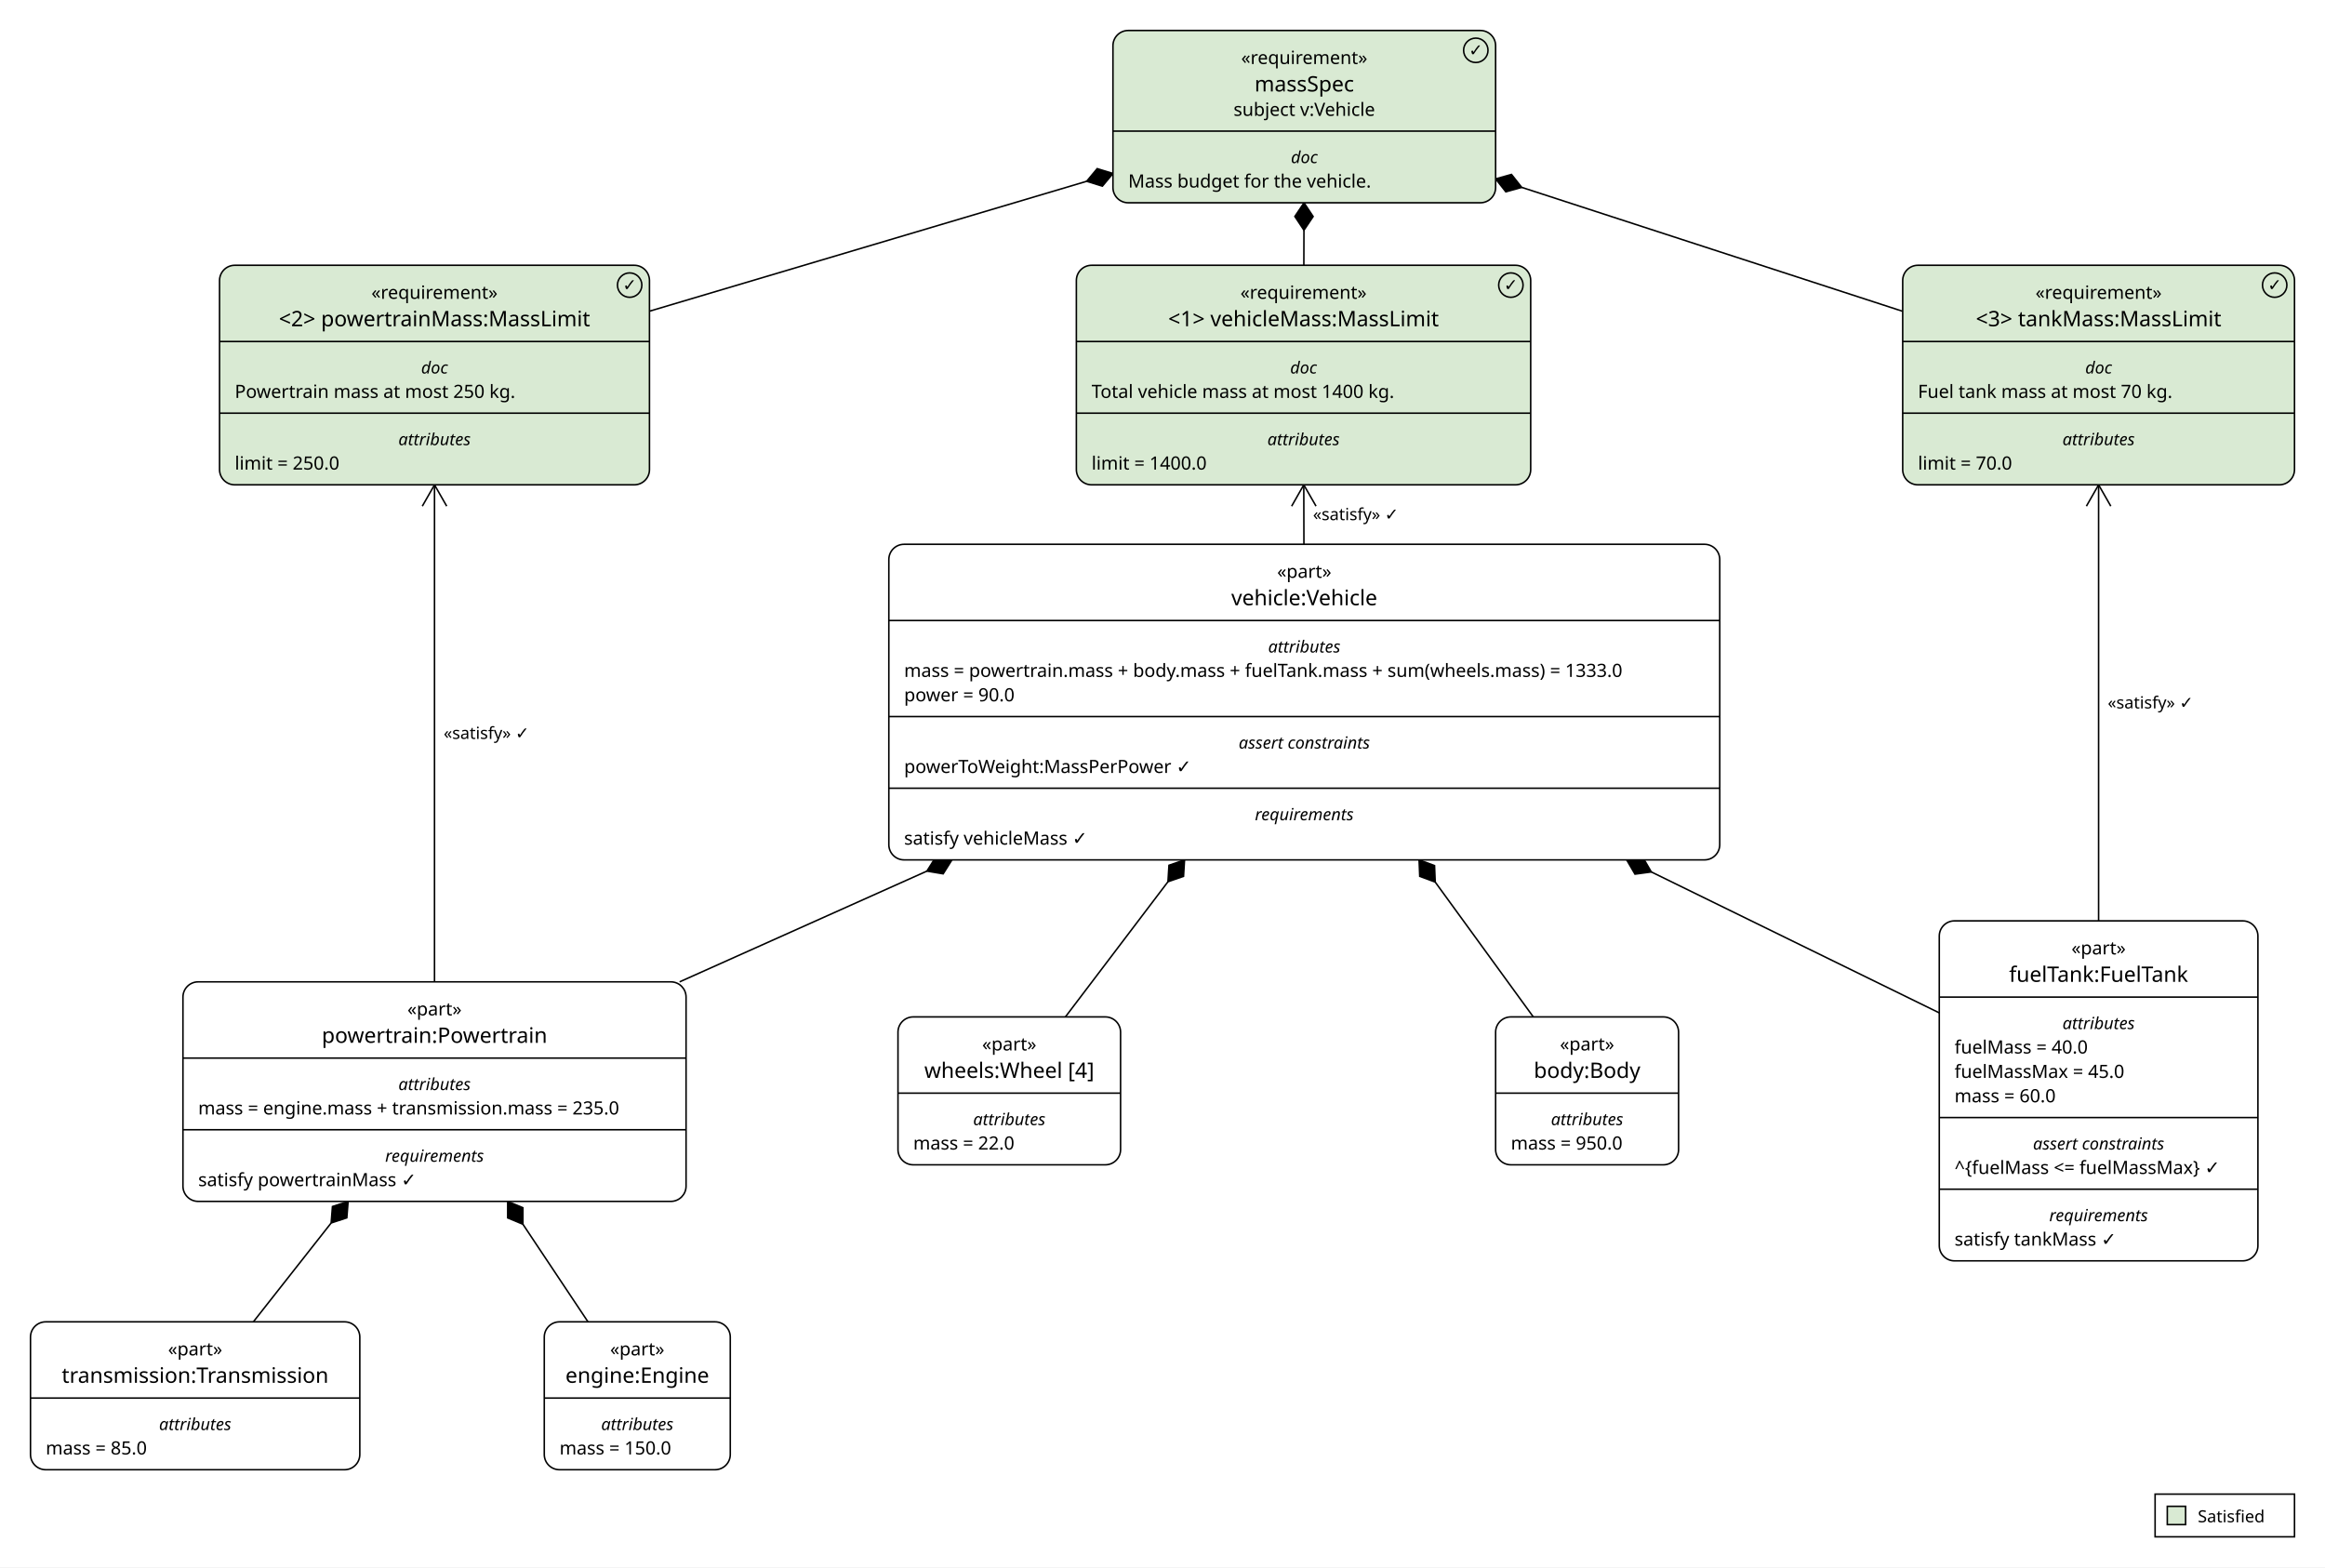
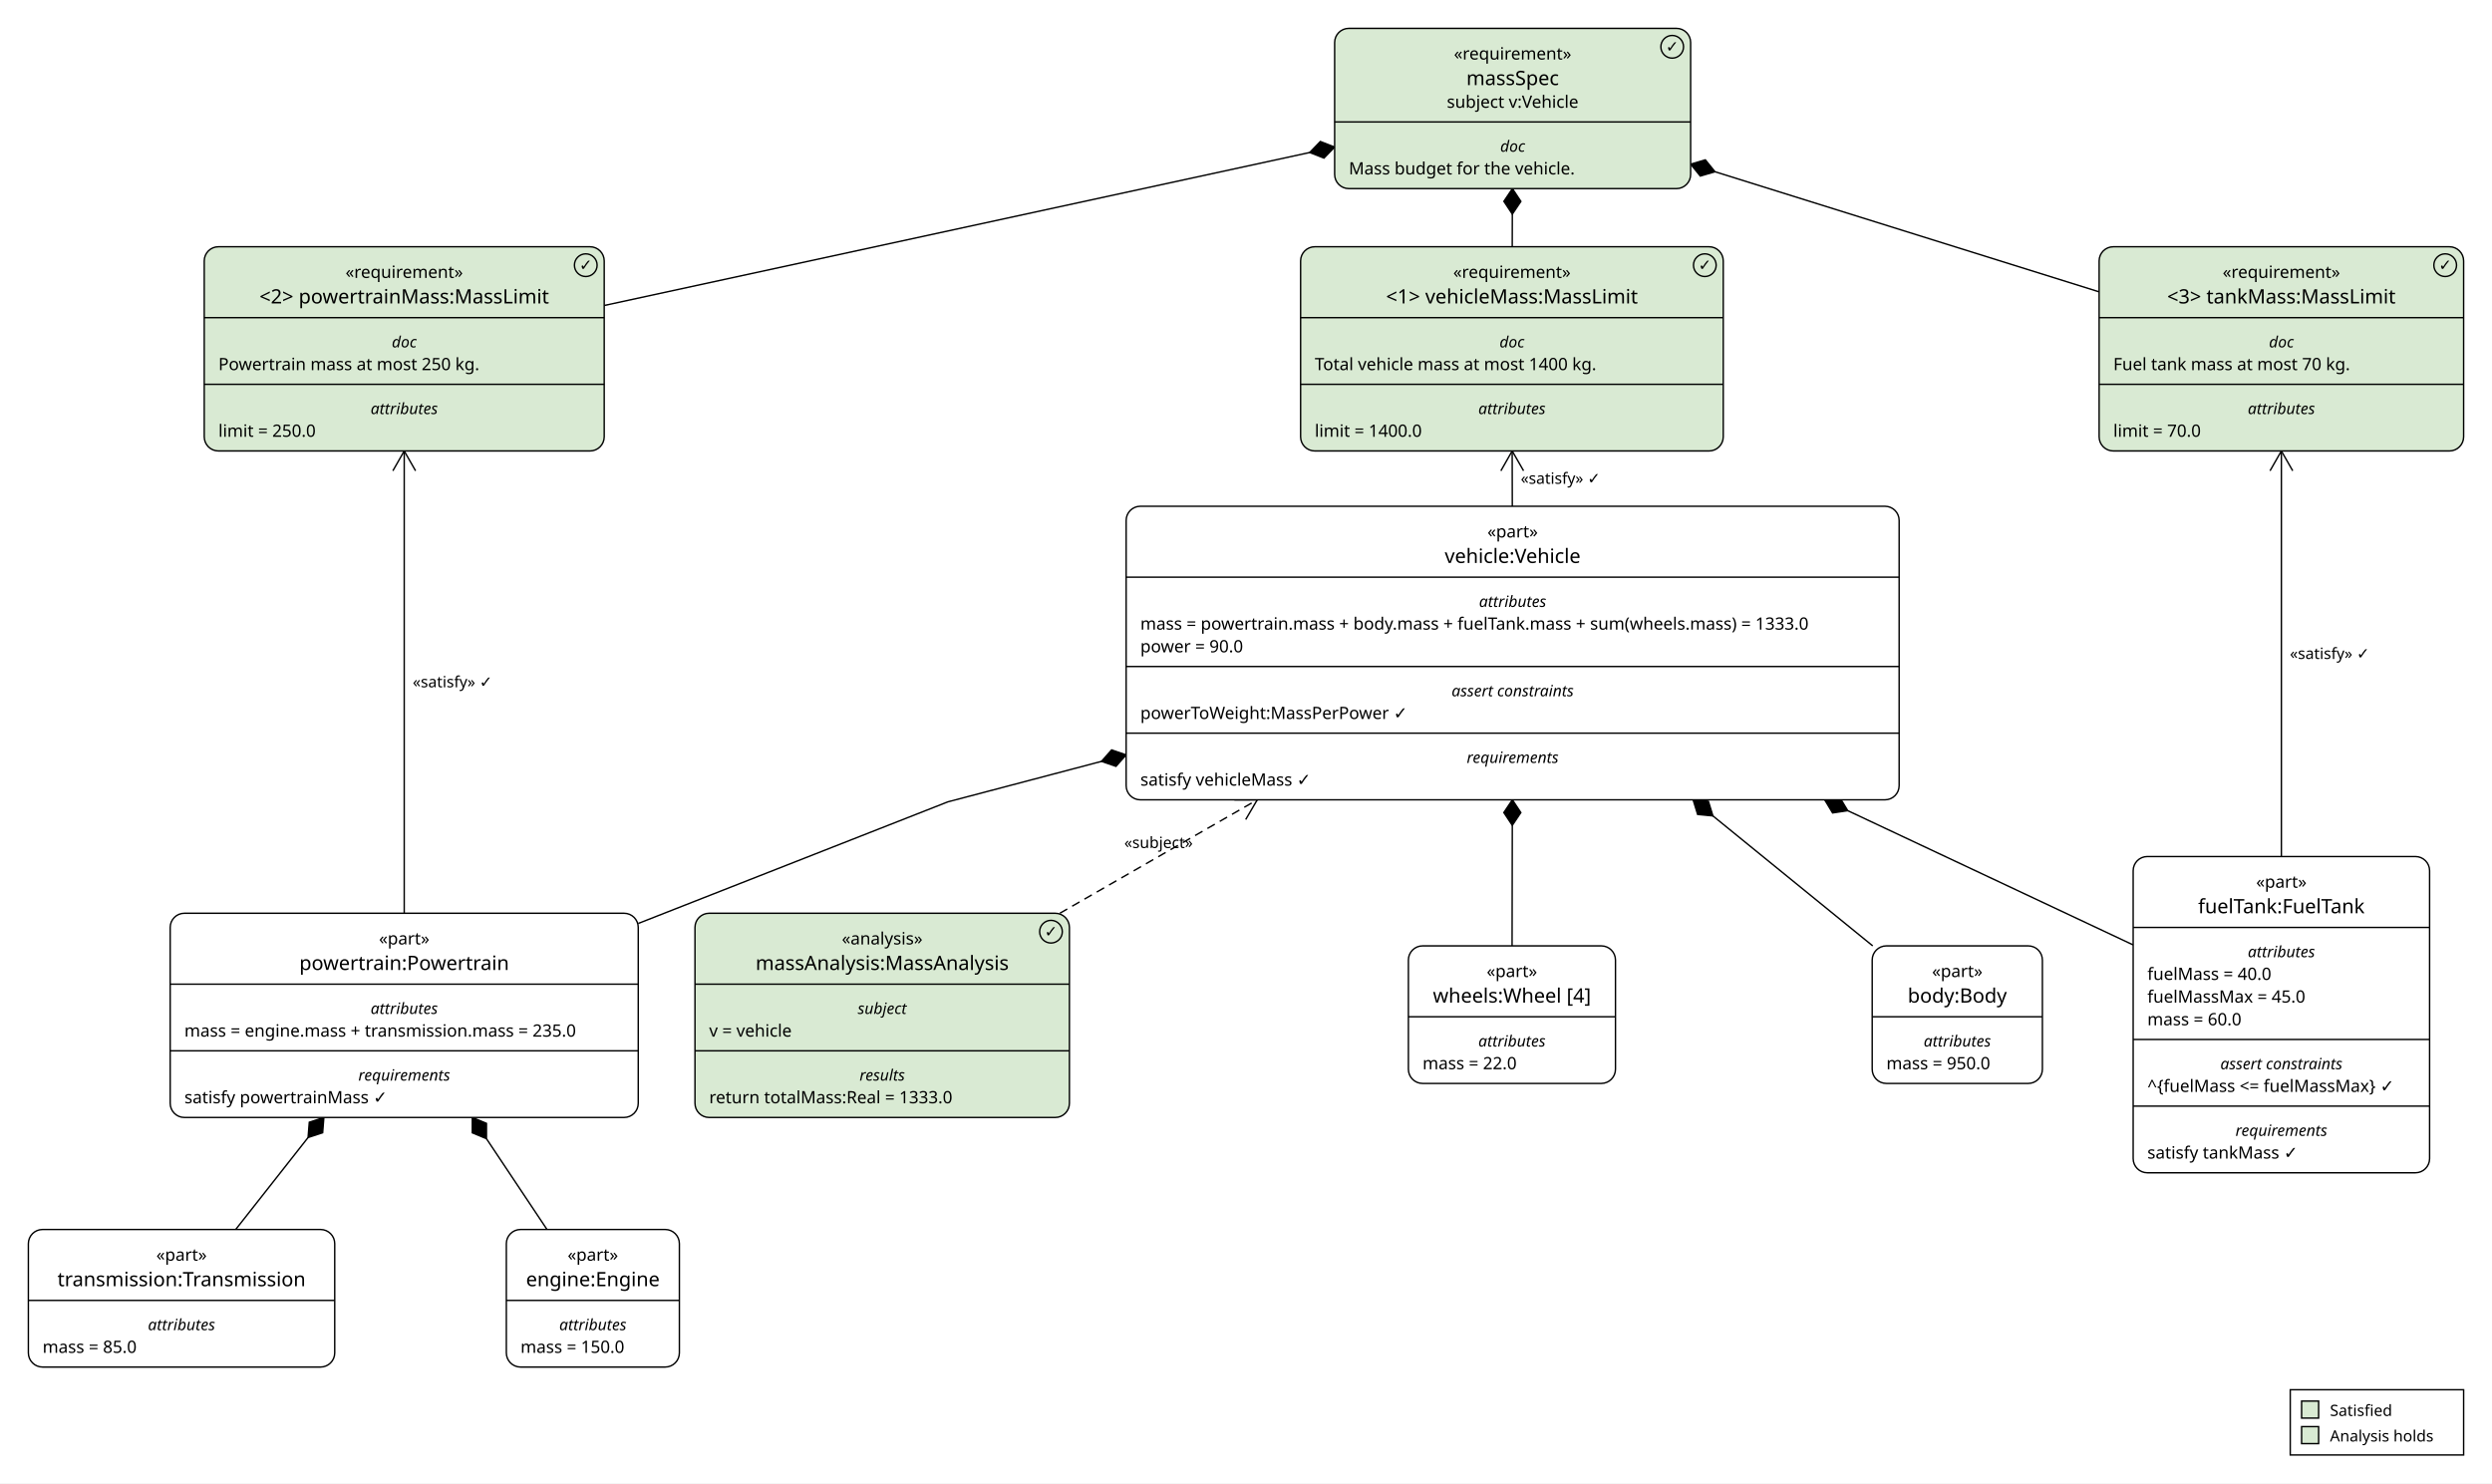
- <svg xmlns="http://www.w3.org/2000/svg" width="1525" height="1028" viewBox="0 0 1525 1028" font-family="sans-serif">
-   <rect x="0" y="0" width="1525" height="1028" fill="#ffffff" />
-   <polyline points="712.75,118.91 426,204.11" fill="none" stroke="#000000" />
-   <polygon points="730,113.79 719.66,110.6 712.75,118.91 723.08,122.1" fill="#000000" stroke="#000000" />
-   <polyline points="998.12,122.9 1248,204.19" fill="none" stroke="#000000" />
-   <polygon points="981,117.33 987.7,125.82 998.12,122.9 991.41,114.41" fill="#000000" stroke="#000000" />
-   <polyline points="855.28,151 855.21,174" fill="none" stroke="#000000" />
-   <polygon points="855.33,133 849.31,141.98 855.28,151 861.31,142.02" fill="#000000" stroke="#000000" />
-   <polyline points="941.38,578.56 1005.72,667" fill="none" stroke="#000000" />
-   <polygon points="930.79,564 931.23,574.81 941.38,578.56 940.94,567.75" fill="#000000" stroke="#000000" />
-   <polyline points="1083.13,571.91 1272,664.35" fill="none" stroke="#000000" />
-   <polygon points="1066.96,564 1072.41,573.35 1083.13,571.91 1077.69,562.57" fill="#000000" stroke="#000000" />
-   <polyline points="607.97,571.36 445.77,644" fill="none" stroke="#000000" />
-   <polygon points="624.4,564 613.73,562.2 607.97,571.36 618.64,573.15" fill="#000000" stroke="#000000" />
+ <svg xmlns="http://www.w3.org/2000/svg" width="1757" height="1046" viewBox="0 0 1757 1046" font-family="sans-serif">
+   <rect x="0" y="0" width="1757" height="1046" fill="#ffffff" />
+   <polyline points="923.41,107.54 426,215.42" fill="none" stroke="#000000" />
+   <polygon points="941,103.72 930.93,99.76 923.41,107.54 933.48,111.49" fill="#000000" stroke="#000000" />
+   <polyline points="1209.18,121.12 1480,205.81" fill="none" stroke="#000000" />
+   <polygon points="1192,115.75 1198.8,124.16 1209.18,121.12 1202.38,112.71" fill="#000000" stroke="#000000" />
+   <polyline points="1066.28,151 1066.21,174" fill="none" stroke="#000000" />
+   <polygon points="1066.33,133 1060.31,141.98 1066.28,151 1072.31,142.02" fill="#000000" stroke="#000000" />
+   <polyline points="1207.71,575.36 1320.37,667" fill="none" stroke="#000000" />
+   <polygon points="1193.74,564 1196.94,574.33 1207.71,575.36 1204.51,565.02" fill="#000000" stroke="#000000" />
+   <polyline points="1302.78,571.66 1504,666.33" fill="none" stroke="#000000" />
+   <polygon points="1286.49,564 1292.08,573.26 1302.78,571.66 1297.19,562.4" fill="#000000" stroke="#000000" />
+   <polyline points="776.59,536.9 668.29,565.44 450,651.19" fill="none" stroke="#000000" />
+   <polygon points="794,532.31 783.77,528.8 776.59,536.9 786.83,540.41" fill="#000000" stroke="#000000" />
  <polyline points="342.98,802.98 385.67,867" fill="none" stroke="#000000" />
  <polygon points="333,788 333,798.82 342.98,802.98 342.98,792.16" fill="#000000" stroke="#000000" />
  <polyline points="217.21,802.15 166.17,867" fill="none" stroke="#000000" />
  <polygon points="228.34,788 218.06,791.36 217.21,802.15 227.49,798.78" fill="#000000" stroke="#000000" />
-   <polyline points="766.08,578.34 698.8,667" fill="none" stroke="#000000" />
-   <polygon points="776.96,564 766.74,567.54 766.08,578.34 776.3,574.8" fill="#000000" stroke="#000000" />
-   <polyline points="855.26,357 855.17,318" fill="none" stroke="#000000" />
-   <polyline points="863.2,331.98 855.17,318 847.2,332.02" fill="none" stroke="#000000" />
-   <text x="861.21" y="341.17" text-anchor="start" font-size="11">«satisfy» ✓</text>
+   <polyline points="1066.26,582 1066.1,667" fill="none" stroke="#000000" />
+   <polygon points="1066.3,564 1060.28,572.99 1066.26,582 1072.28,573.01" fill="#000000" stroke="#000000" />
+   <polyline points="747.26,644 886.44,564" fill="none" stroke="#000000" stroke-dasharray="6 4" />
+   <polyline points="878.29,577.91 886.44,564 870.31,564.04" fill="none" stroke="#000000" />
+   <text x="816.85" y="598" text-anchor="middle" font-size="11">«subject»</text>
+   <polyline points="1066.26,357 1066.17,318" fill="none" stroke="#000000" />
+   <polyline points="1074.2,331.98 1066.17,318 1058.2,332.02" fill="none" stroke="#000000" />
+   <text x="1072.21" y="341.17" text-anchor="start" font-size="11">«satisfy» ✓</text>
  <polyline points="285,644 285,318" fill="none" stroke="#000000" />
  <polyline points="293,332 285,318 277,332" fill="none" stroke="#000000" />
  <text x="291" y="484.67" text-anchor="start" font-size="11">«satisfy» ✓</text>
-   <polyline points="1376.5,604 1376.5,318" fill="none" stroke="#000000" />
-   <polyline points="1384.5,332 1376.5,318 1368.5,332" fill="none" stroke="#000000" />
-   <text x="1382.5" y="464.67" text-anchor="start" font-size="11">«satisfy» ✓</text>
-   <rect x="730" y="20" width="251" height="113" rx="10" fill="#d9ead3" stroke="#000000" />
-   <text x="855.5" y="42" text-anchor="middle" font-size="12">«requirement»</text>
-   <text x="855.5" y="60" text-anchor="middle" font-size="14">massSpec</text>
-   <text x="855.5" y="76" text-anchor="middle" font-size="12">subject v:Vehicle</text>
-   <rect x="960" y="25" width="16" height="16" rx="8" fill="none" stroke="#000000" />
-   <text x="968" y="36.67" text-anchor="middle" font-size="11">✓</text>
-   <polyline points="730,86 981,86" fill="none" stroke="#000000" />
-   <text x="855.5" y="107" text-anchor="middle" font-size="11" font-style="italic">doc</text>
-   <text x="740" y="123" text-anchor="start" font-size="12">Mass budget for the vehicle.</text>
+   <polyline points="1608.5,604 1608.5,318" fill="none" stroke="#000000" />
+   <polyline points="1616.5,332 1608.5,318 1600.5,332" fill="none" stroke="#000000" />
+   <text x="1614.5" y="464.67" text-anchor="start" font-size="11">«satisfy» ✓</text>
+   <rect x="490" y="644" width="264" height="144" rx="10" fill="#d9ead3" stroke="#000000" />
+   <text x="622" y="666" text-anchor="middle" font-size="12">«analysis»</text>
+   <text x="622" y="684" text-anchor="middle" font-size="14">massAnalysis:MassAnalysis</text>
+   <rect x="733" y="649" width="16" height="16" rx="8" fill="none" stroke="#000000" />
+   <text x="741" y="660.67" text-anchor="middle" font-size="11">✓</text>
+   <polyline points="490,694 754,694" fill="none" stroke="#000000" />
+   <text x="622" y="715" text-anchor="middle" font-size="11" font-style="italic">subject</text>
+   <text x="500" y="731" text-anchor="start" font-size="12">v = vehicle</text>
+   <polyline points="490,741 754,741" fill="none" stroke="#000000" />
+   <text x="622" y="762" text-anchor="middle" font-size="11" font-style="italic">results</text>
+   <text x="500" y="778" text-anchor="start" font-size="12">return totalMass:Real = 1333.0</text>
+   <rect x="941" y="20" width="251" height="113" rx="10" fill="#d9ead3" stroke="#000000" />
+   <text x="1066.5" y="42" text-anchor="middle" font-size="12">«requirement»</text>
+   <text x="1066.5" y="60" text-anchor="middle" font-size="14">massSpec</text>
+   <text x="1066.5" y="76" text-anchor="middle" font-size="12">subject v:Vehicle</text>
+   <rect x="1171" y="25" width="16" height="16" rx="8" fill="none" stroke="#000000" />
+   <text x="1179" y="36.67" text-anchor="middle" font-size="11">✓</text>
+   <polyline points="941,86 1192,86" fill="none" stroke="#000000" />
+   <text x="1066.5" y="107" text-anchor="middle" font-size="11" font-style="italic">doc</text>
+   <text x="951" y="123" text-anchor="start" font-size="12">Mass budget for the vehicle.</text>
  <rect x="144" y="174" width="282" height="144" rx="10" fill="#d9ead3" stroke="#000000" />
  <text x="285" y="196" text-anchor="middle" font-size="12">«requirement»</text>
  <text x="285" y="214" text-anchor="middle" font-size="14">&lt;2&gt; powertrainMass:MassLimit</text>
  <rect x="405" y="179" width="16" height="16" rx="8" fill="none" stroke="#000000" />
  <text x="413" y="190.67" text-anchor="middle" font-size="11">✓</text>
  <polyline points="144,224 426,224" fill="none" stroke="#000000" />
  <text x="285" y="245" text-anchor="middle" font-size="11" font-style="italic">doc</text>
  <text x="154" y="261" text-anchor="start" font-size="12">Powertrain mass at most 250 kg.</text>
  <polyline points="144,271 426,271" fill="none" stroke="#000000" />
  <text x="285" y="292" text-anchor="middle" font-size="11" font-style="italic">attributes</text>
  <text x="154" y="308" text-anchor="start" font-size="12">limit = 250.0</text>
-   <rect x="1248" y="174" width="257" height="144" rx="10" fill="#d9ead3" stroke="#000000" />
-   <text x="1376.5" y="196" text-anchor="middle" font-size="12">«requirement»</text>
-   <text x="1376.5" y="214" text-anchor="middle" font-size="14">&lt;3&gt; tankMass:MassLimit</text>
-   <rect x="1484" y="179" width="16" height="16" rx="8" fill="none" stroke="#000000" />
-   <text x="1492" y="190.67" text-anchor="middle" font-size="11">✓</text>
-   <polyline points="1248,224 1505,224" fill="none" stroke="#000000" />
-   <text x="1376.5" y="245" text-anchor="middle" font-size="11" font-style="italic">doc</text>
-   <text x="1258" y="261" text-anchor="start" font-size="12">Fuel tank mass at most 70 kg.</text>
-   <polyline points="1248,271 1505,271" fill="none" stroke="#000000" />
-   <text x="1376.5" y="292" text-anchor="middle" font-size="11" font-style="italic">attributes</text>
-   <text x="1258" y="308" text-anchor="start" font-size="12">limit = 70.0</text>
-   <rect x="706" y="174" width="298" height="144" rx="10" fill="#d9ead3" stroke="#000000" />
-   <text x="855" y="196" text-anchor="middle" font-size="12">«requirement»</text>
-   <text x="855" y="214" text-anchor="middle" font-size="14">&lt;1&gt; vehicleMass:MassLimit</text>
-   <rect x="983" y="179" width="16" height="16" rx="8" fill="none" stroke="#000000" />
-   <text x="991" y="190.67" text-anchor="middle" font-size="11">✓</text>
-   <polyline points="706,224 1004,224" fill="none" stroke="#000000" />
-   <text x="855" y="245" text-anchor="middle" font-size="11" font-style="italic">doc</text>
-   <text x="716" y="261" text-anchor="start" font-size="12">Total vehicle mass at most 1400 kg.</text>
-   <polyline points="706,271 1004,271" fill="none" stroke="#000000" />
-   <text x="855" y="292" text-anchor="middle" font-size="11" font-style="italic">attributes</text>
-   <text x="716" y="308" text-anchor="start" font-size="12">limit = 1400.0</text>
-   <rect x="583" y="357" width="545" height="207" rx="10" fill="#ffffff" stroke="#000000" />
-   <text x="855.5" y="379" text-anchor="middle" font-size="12">«part»</text>
-   <text x="855.5" y="397" text-anchor="middle" font-size="14">vehicle:Vehicle</text>
-   <polyline points="583,407 1128,407" fill="none" stroke="#000000" />
-   <text x="855.5" y="428" text-anchor="middle" font-size="11" font-style="italic">attributes</text>
-   <text x="593" y="444" text-anchor="start" font-size="12">mass = powertrain.mass + body.mass + fuelTank.mass + sum(wheels.mass) = 1333.0</text>
-   <text x="593" y="460" text-anchor="start" font-size="12">power = 90.0</text>
-   <polyline points="583,470 1128,470" fill="none" stroke="#000000" />
-   <text x="855.5" y="491" text-anchor="middle" font-size="11" font-style="italic">assert constraints</text>
-   <text x="593" y="507" text-anchor="start" font-size="12">powerToWeight:MassPerPower ✓</text>
-   <polyline points="583,517 1128,517" fill="none" stroke="#000000" />
-   <text x="855.5" y="538" text-anchor="middle" font-size="11" font-style="italic">requirements</text>
-   <text x="593" y="554" text-anchor="start" font-size="12">satisfy vehicleMass ✓</text>
-   <rect x="981" y="667" width="120" height="97" rx="10" fill="#ffffff" stroke="#000000" />
-   <text x="1041" y="689" text-anchor="middle" font-size="12">«part»</text>
-   <text x="1041" y="707" text-anchor="middle" font-size="14">body:Body</text>
-   <polyline points="981,717 1101,717" fill="none" stroke="#000000" />
-   <text x="1041" y="738" text-anchor="middle" font-size="11" font-style="italic">attributes</text>
-   <text x="991" y="754" text-anchor="start" font-size="12">mass = 950.0</text>
-   <rect x="1272" y="604" width="209" height="223" rx="10" fill="#ffffff" stroke="#000000" />
-   <text x="1376.5" y="626" text-anchor="middle" font-size="12">«part»</text>
-   <text x="1376.5" y="644" text-anchor="middle" font-size="14">fuelTank:FuelTank</text>
-   <polyline points="1272,654 1481,654" fill="none" stroke="#000000" />
-   <text x="1376.5" y="675" text-anchor="middle" font-size="11" font-style="italic">attributes</text>
-   <text x="1282" y="691" text-anchor="start" font-size="12">fuelMass = 40.0</text>
-   <text x="1282" y="707" text-anchor="start" font-size="12">fuelMassMax = 45.0</text>
-   <text x="1282" y="723" text-anchor="start" font-size="12">mass = 60.0</text>
-   <polyline points="1272,733 1481,733" fill="none" stroke="#000000" />
-   <text x="1376.5" y="754" text-anchor="middle" font-size="11" font-style="italic">assert constraints</text>
-   <text x="1282" y="770" text-anchor="start" font-size="12">^{fuelMass &lt;= fuelMassMax} ✓</text>
-   <polyline points="1272,780 1481,780" fill="none" stroke="#000000" />
-   <text x="1376.5" y="801" text-anchor="middle" font-size="11" font-style="italic">requirements</text>
-   <text x="1282" y="817" text-anchor="start" font-size="12">satisfy tankMass ✓</text>
+   <rect x="1480" y="174" width="257" height="144" rx="10" fill="#d9ead3" stroke="#000000" />
+   <text x="1608.5" y="196" text-anchor="middle" font-size="12">«requirement»</text>
+   <text x="1608.5" y="214" text-anchor="middle" font-size="14">&lt;3&gt; tankMass:MassLimit</text>
+   <rect x="1716" y="179" width="16" height="16" rx="8" fill="none" stroke="#000000" />
+   <text x="1724" y="190.67" text-anchor="middle" font-size="11">✓</text>
+   <polyline points="1480,224 1737,224" fill="none" stroke="#000000" />
+   <text x="1608.5" y="245" text-anchor="middle" font-size="11" font-style="italic">doc</text>
+   <text x="1490" y="261" text-anchor="start" font-size="12">Fuel tank mass at most 70 kg.</text>
+   <polyline points="1480,271 1737,271" fill="none" stroke="#000000" />
+   <text x="1608.5" y="292" text-anchor="middle" font-size="11" font-style="italic">attributes</text>
+   <text x="1490" y="308" text-anchor="start" font-size="12">limit = 70.0</text>
+   <rect x="917" y="174" width="298" height="144" rx="10" fill="#d9ead3" stroke="#000000" />
+   <text x="1066" y="196" text-anchor="middle" font-size="12">«requirement»</text>
+   <text x="1066" y="214" text-anchor="middle" font-size="14">&lt;1&gt; vehicleMass:MassLimit</text>
+   <rect x="1194" y="179" width="16" height="16" rx="8" fill="none" stroke="#000000" />
+   <text x="1202" y="190.67" text-anchor="middle" font-size="11">✓</text>
+   <polyline points="917,224 1215,224" fill="none" stroke="#000000" />
+   <text x="1066" y="245" text-anchor="middle" font-size="11" font-style="italic">doc</text>
+   <text x="927" y="261" text-anchor="start" font-size="12">Total vehicle mass at most 1400 kg.</text>
+   <polyline points="917,271 1215,271" fill="none" stroke="#000000" />
+   <text x="1066" y="292" text-anchor="middle" font-size="11" font-style="italic">attributes</text>
+   <text x="927" y="308" text-anchor="start" font-size="12">limit = 1400.0</text>
+   <rect x="794" y="357" width="545" height="207" rx="10" fill="#ffffff" stroke="#000000" />
+   <text x="1066.5" y="379" text-anchor="middle" font-size="12">«part»</text>
+   <text x="1066.5" y="397" text-anchor="middle" font-size="14">vehicle:Vehicle</text>
+   <polyline points="794,407 1339,407" fill="none" stroke="#000000" />
+   <text x="1066.5" y="428" text-anchor="middle" font-size="11" font-style="italic">attributes</text>
+   <text x="804" y="444" text-anchor="start" font-size="12">mass = powertrain.mass + body.mass + fuelTank.mass + sum(wheels.mass) = 1333.0</text>
+   <text x="804" y="460" text-anchor="start" font-size="12">power = 90.0</text>
+   <polyline points="794,470 1339,470" fill="none" stroke="#000000" />
+   <text x="1066.5" y="491" text-anchor="middle" font-size="11" font-style="italic">assert constraints</text>
+   <text x="804" y="507" text-anchor="start" font-size="12">powerToWeight:MassPerPower ✓</text>
+   <polyline points="794,517 1339,517" fill="none" stroke="#000000" />
+   <text x="1066.5" y="538" text-anchor="middle" font-size="11" font-style="italic">requirements</text>
+   <text x="804" y="554" text-anchor="start" font-size="12">satisfy vehicleMass ✓</text>
+   <rect x="1320" y="667" width="120" height="97" rx="10" fill="#ffffff" stroke="#000000" />
+   <text x="1380" y="689" text-anchor="middle" font-size="12">«part»</text>
+   <text x="1380" y="707" text-anchor="middle" font-size="14">body:Body</text>
+   <polyline points="1320,717 1440,717" fill="none" stroke="#000000" />
+   <text x="1380" y="738" text-anchor="middle" font-size="11" font-style="italic">attributes</text>
+   <text x="1330" y="754" text-anchor="start" font-size="12">mass = 950.0</text>
+   <rect x="1504" y="604" width="209" height="223" rx="10" fill="#ffffff" stroke="#000000" />
+   <text x="1608.5" y="626" text-anchor="middle" font-size="12">«part»</text>
+   <text x="1608.5" y="644" text-anchor="middle" font-size="14">fuelTank:FuelTank</text>
+   <polyline points="1504,654 1713,654" fill="none" stroke="#000000" />
+   <text x="1608.5" y="675" text-anchor="middle" font-size="11" font-style="italic">attributes</text>
+   <text x="1514" y="691" text-anchor="start" font-size="12">fuelMass = 40.0</text>
+   <text x="1514" y="707" text-anchor="start" font-size="12">fuelMassMax = 45.0</text>
+   <text x="1514" y="723" text-anchor="start" font-size="12">mass = 60.0</text>
+   <polyline points="1504,733 1713,733" fill="none" stroke="#000000" />
+   <text x="1608.5" y="754" text-anchor="middle" font-size="11" font-style="italic">assert constraints</text>
+   <text x="1514" y="770" text-anchor="start" font-size="12">^{fuelMass &lt;= fuelMassMax} ✓</text>
+   <polyline points="1504,780 1713,780" fill="none" stroke="#000000" />
+   <text x="1608.5" y="801" text-anchor="middle" font-size="11" font-style="italic">requirements</text>
+   <text x="1514" y="817" text-anchor="start" font-size="12">satisfy tankMass ✓</text>
  <rect x="120" y="644" width="330" height="144" rx="10" fill="#ffffff" stroke="#000000" />
  <text x="285" y="666" text-anchor="middle" font-size="12">«part»</text>
  <text x="285" y="684" text-anchor="middle" font-size="14">powertrain:Powertrain</text>
  <polyline points="120,694 450,694" fill="none" stroke="#000000" />
  <text x="285" y="715" text-anchor="middle" font-size="11" font-style="italic">attributes</text>
  <text x="130" y="731" text-anchor="start" font-size="12">mass = engine.mass + transmission.mass = 235.0</text>
  <polyline points="120,741 450,741" fill="none" stroke="#000000" />
  <text x="285" y="762" text-anchor="middle" font-size="11" font-style="italic">requirements</text>
  <text x="130" y="778" text-anchor="start" font-size="12">satisfy powertrainMass ✓</text>
  <rect x="357" y="867" width="122" height="97" rx="10" fill="#ffffff" stroke="#000000" />
  <text x="418" y="889" text-anchor="middle" font-size="12">«part»</text>
  <text x="418" y="907" text-anchor="middle" font-size="14">engine:Engine</text>
  <polyline points="357,917 479,917" fill="none" stroke="#000000" />
  <text x="418" y="938" text-anchor="middle" font-size="11" font-style="italic">attributes</text>
  <text x="367" y="954" text-anchor="start" font-size="12">mass = 150.0</text>
  <rect x="20" y="867" width="216" height="97" rx="10" fill="#ffffff" stroke="#000000" />
  <text x="128" y="889" text-anchor="middle" font-size="12">«part»</text>
  <text x="128" y="907" text-anchor="middle" font-size="14">transmission:Transmission</text>
  <polyline points="20,917 236,917" fill="none" stroke="#000000" />
  <text x="128" y="938" text-anchor="middle" font-size="11" font-style="italic">attributes</text>
  <text x="30" y="954" text-anchor="start" font-size="12">mass = 85.0</text>
-   <rect x="589" y="667" width="146" height="97" rx="10" fill="#ffffff" stroke="#000000" />
-   <text x="662" y="689" text-anchor="middle" font-size="12">«part»</text>
-   <text x="662" y="707" text-anchor="middle" font-size="14">wheels:Wheel [4]</text>
-   <polyline points="589,717 735,717" fill="none" stroke="#000000" />
-   <text x="662" y="738" text-anchor="middle" font-size="11" font-style="italic">attributes</text>
-   <text x="599" y="754" text-anchor="start" font-size="12">mass = 22.0</text>
-   <rect x="1413.56" y="980" width="91.44" height="28" fill="#ffffff" stroke="#000000" />
-   <rect x="1421.56" y="988" width="12" height="12" fill="#d9ead3" stroke="#000000" />
-   <text x="1441.56" y="998.5" text-anchor="start" font-size="11">Satisfied</text>
+   <rect x="993" y="667" width="146" height="97" rx="10" fill="#ffffff" stroke="#000000" />
+   <text x="1066" y="689" text-anchor="middle" font-size="12">«part»</text>
+   <text x="1066" y="707" text-anchor="middle" font-size="14">wheels:Wheel [4]</text>
+   <polyline points="993,717 1139,717" fill="none" stroke="#000000" />
+   <text x="1066" y="738" text-anchor="middle" font-size="11" font-style="italic">attributes</text>
+   <text x="1003" y="754" text-anchor="start" font-size="12">mass = 22.0</text>
+   <rect x="1614.76" y="980" width="122.24" height="46" fill="#ffffff" stroke="#000000" />
+   <rect x="1622.76" y="988" width="12" height="12" fill="#d9ead3" stroke="#000000" />
+   <text x="1642.76" y="998.5" text-anchor="start" font-size="11">Satisfied</text>
+   <rect x="1622.76" y="1006" width="12" height="12" fill="#d9ead3" stroke="#000000" />
+   <text x="1642.76" y="1016.5" text-anchor="start" font-size="11">Analysis holds</text>
</svg>
